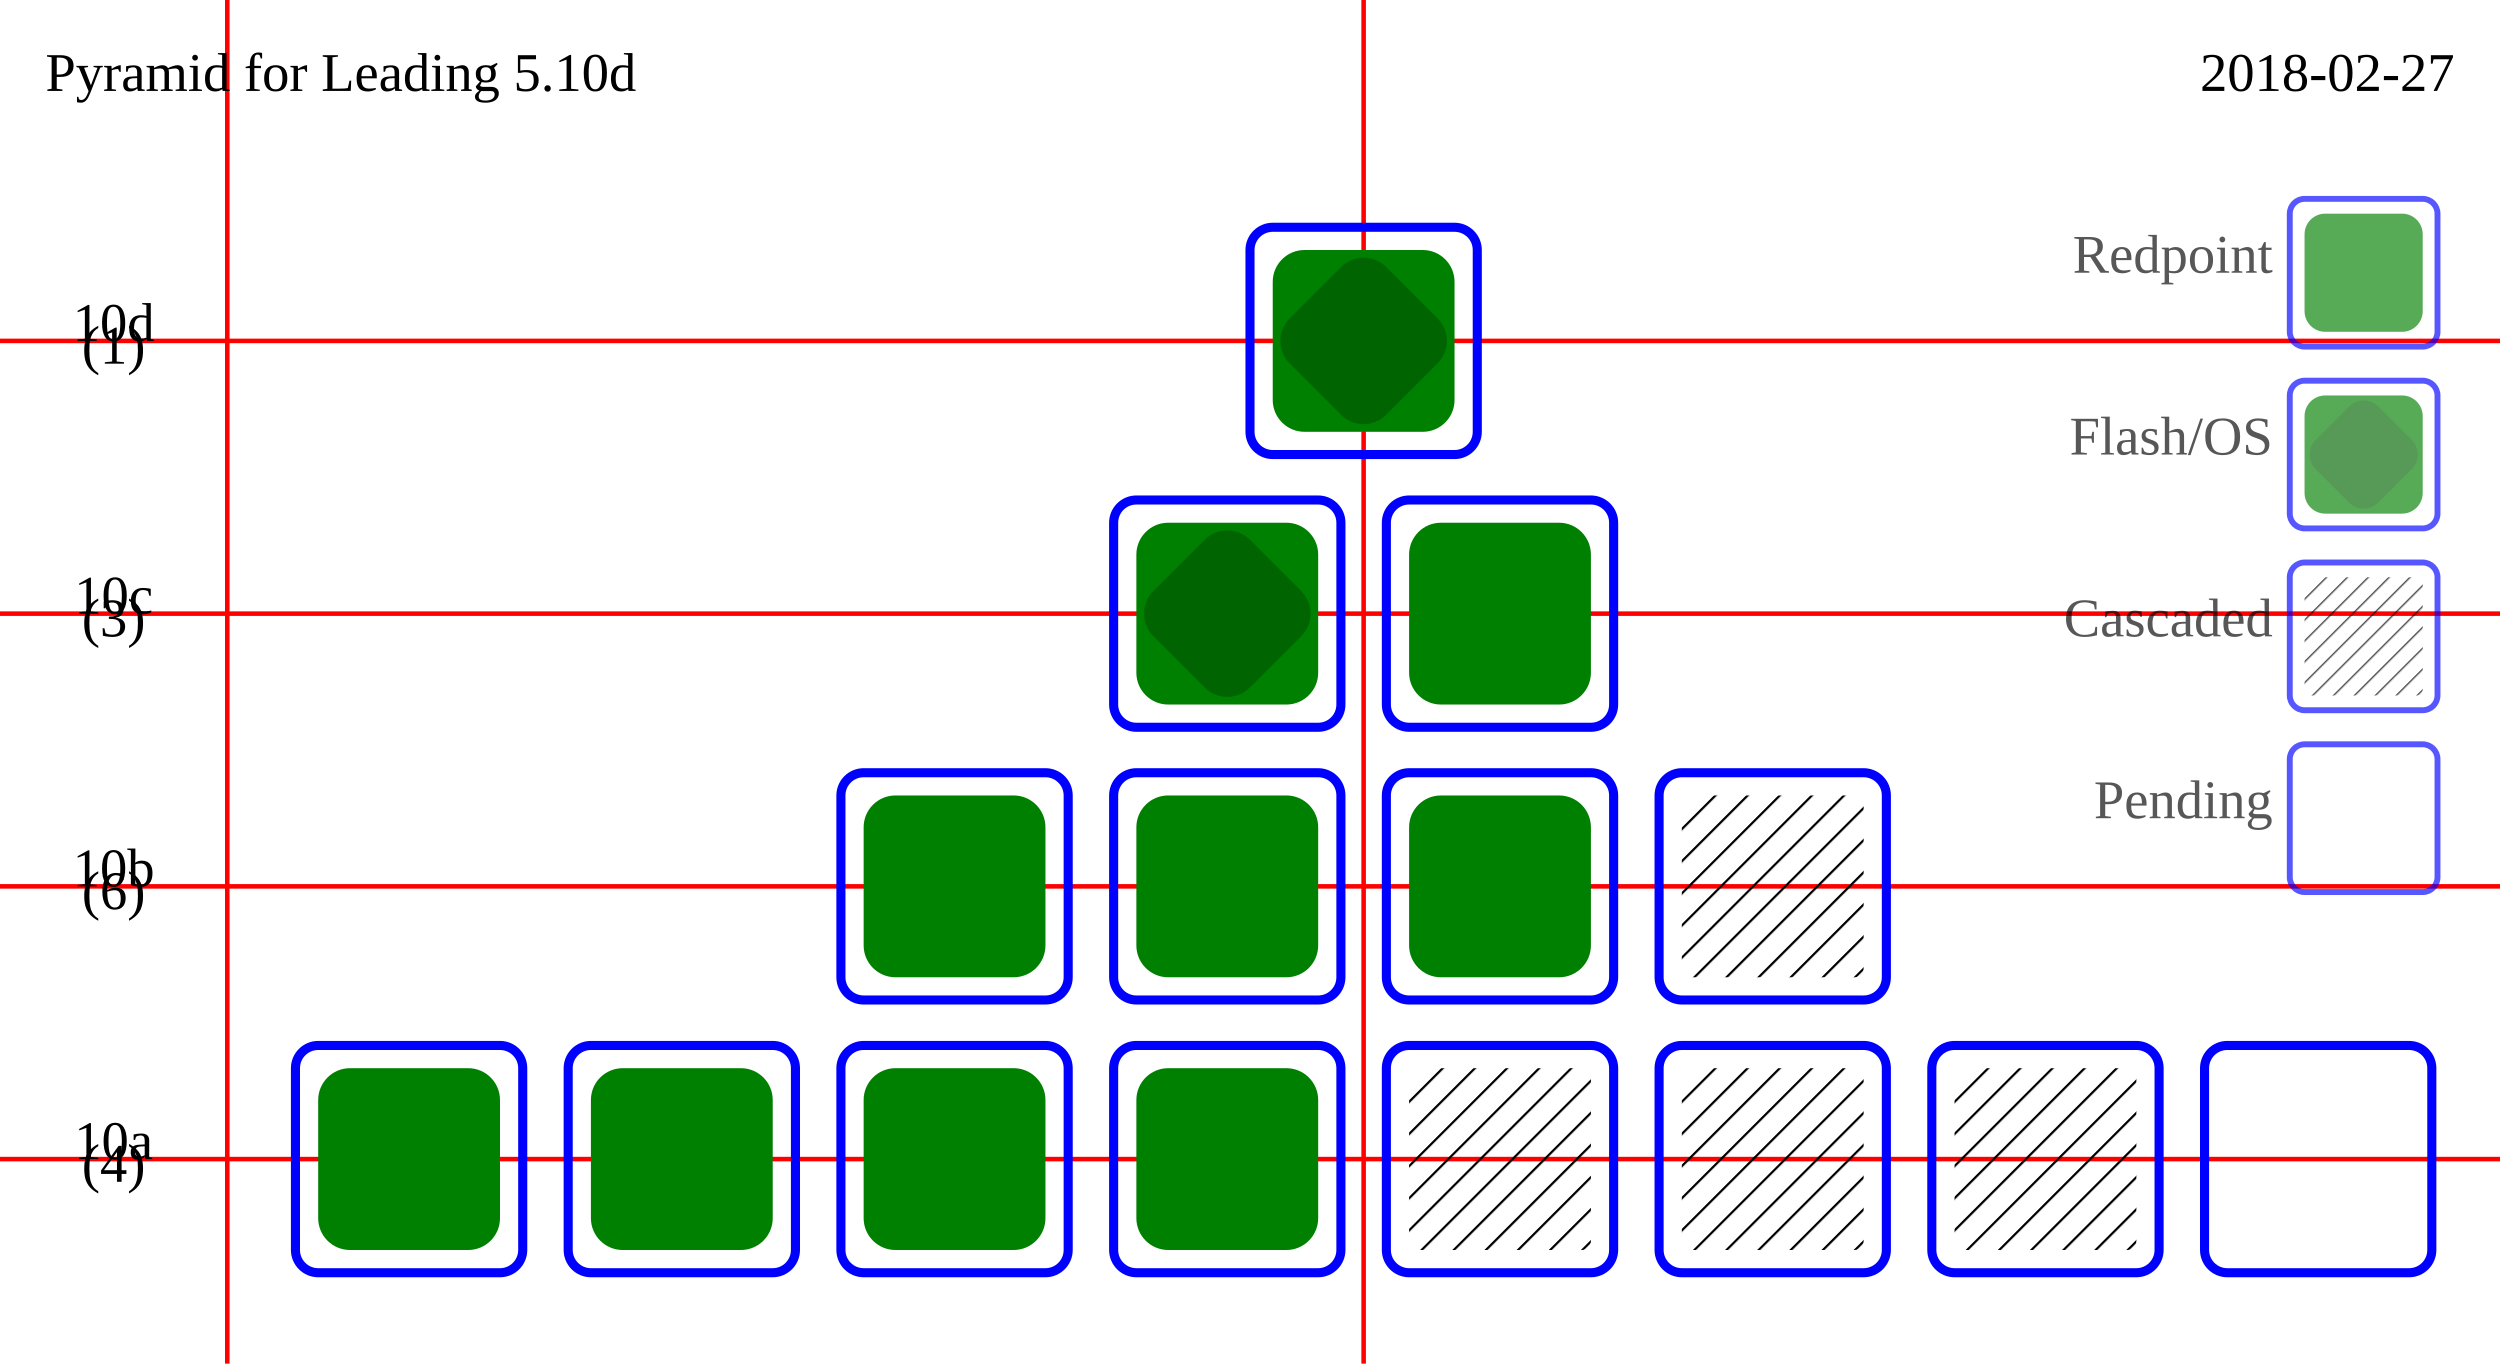
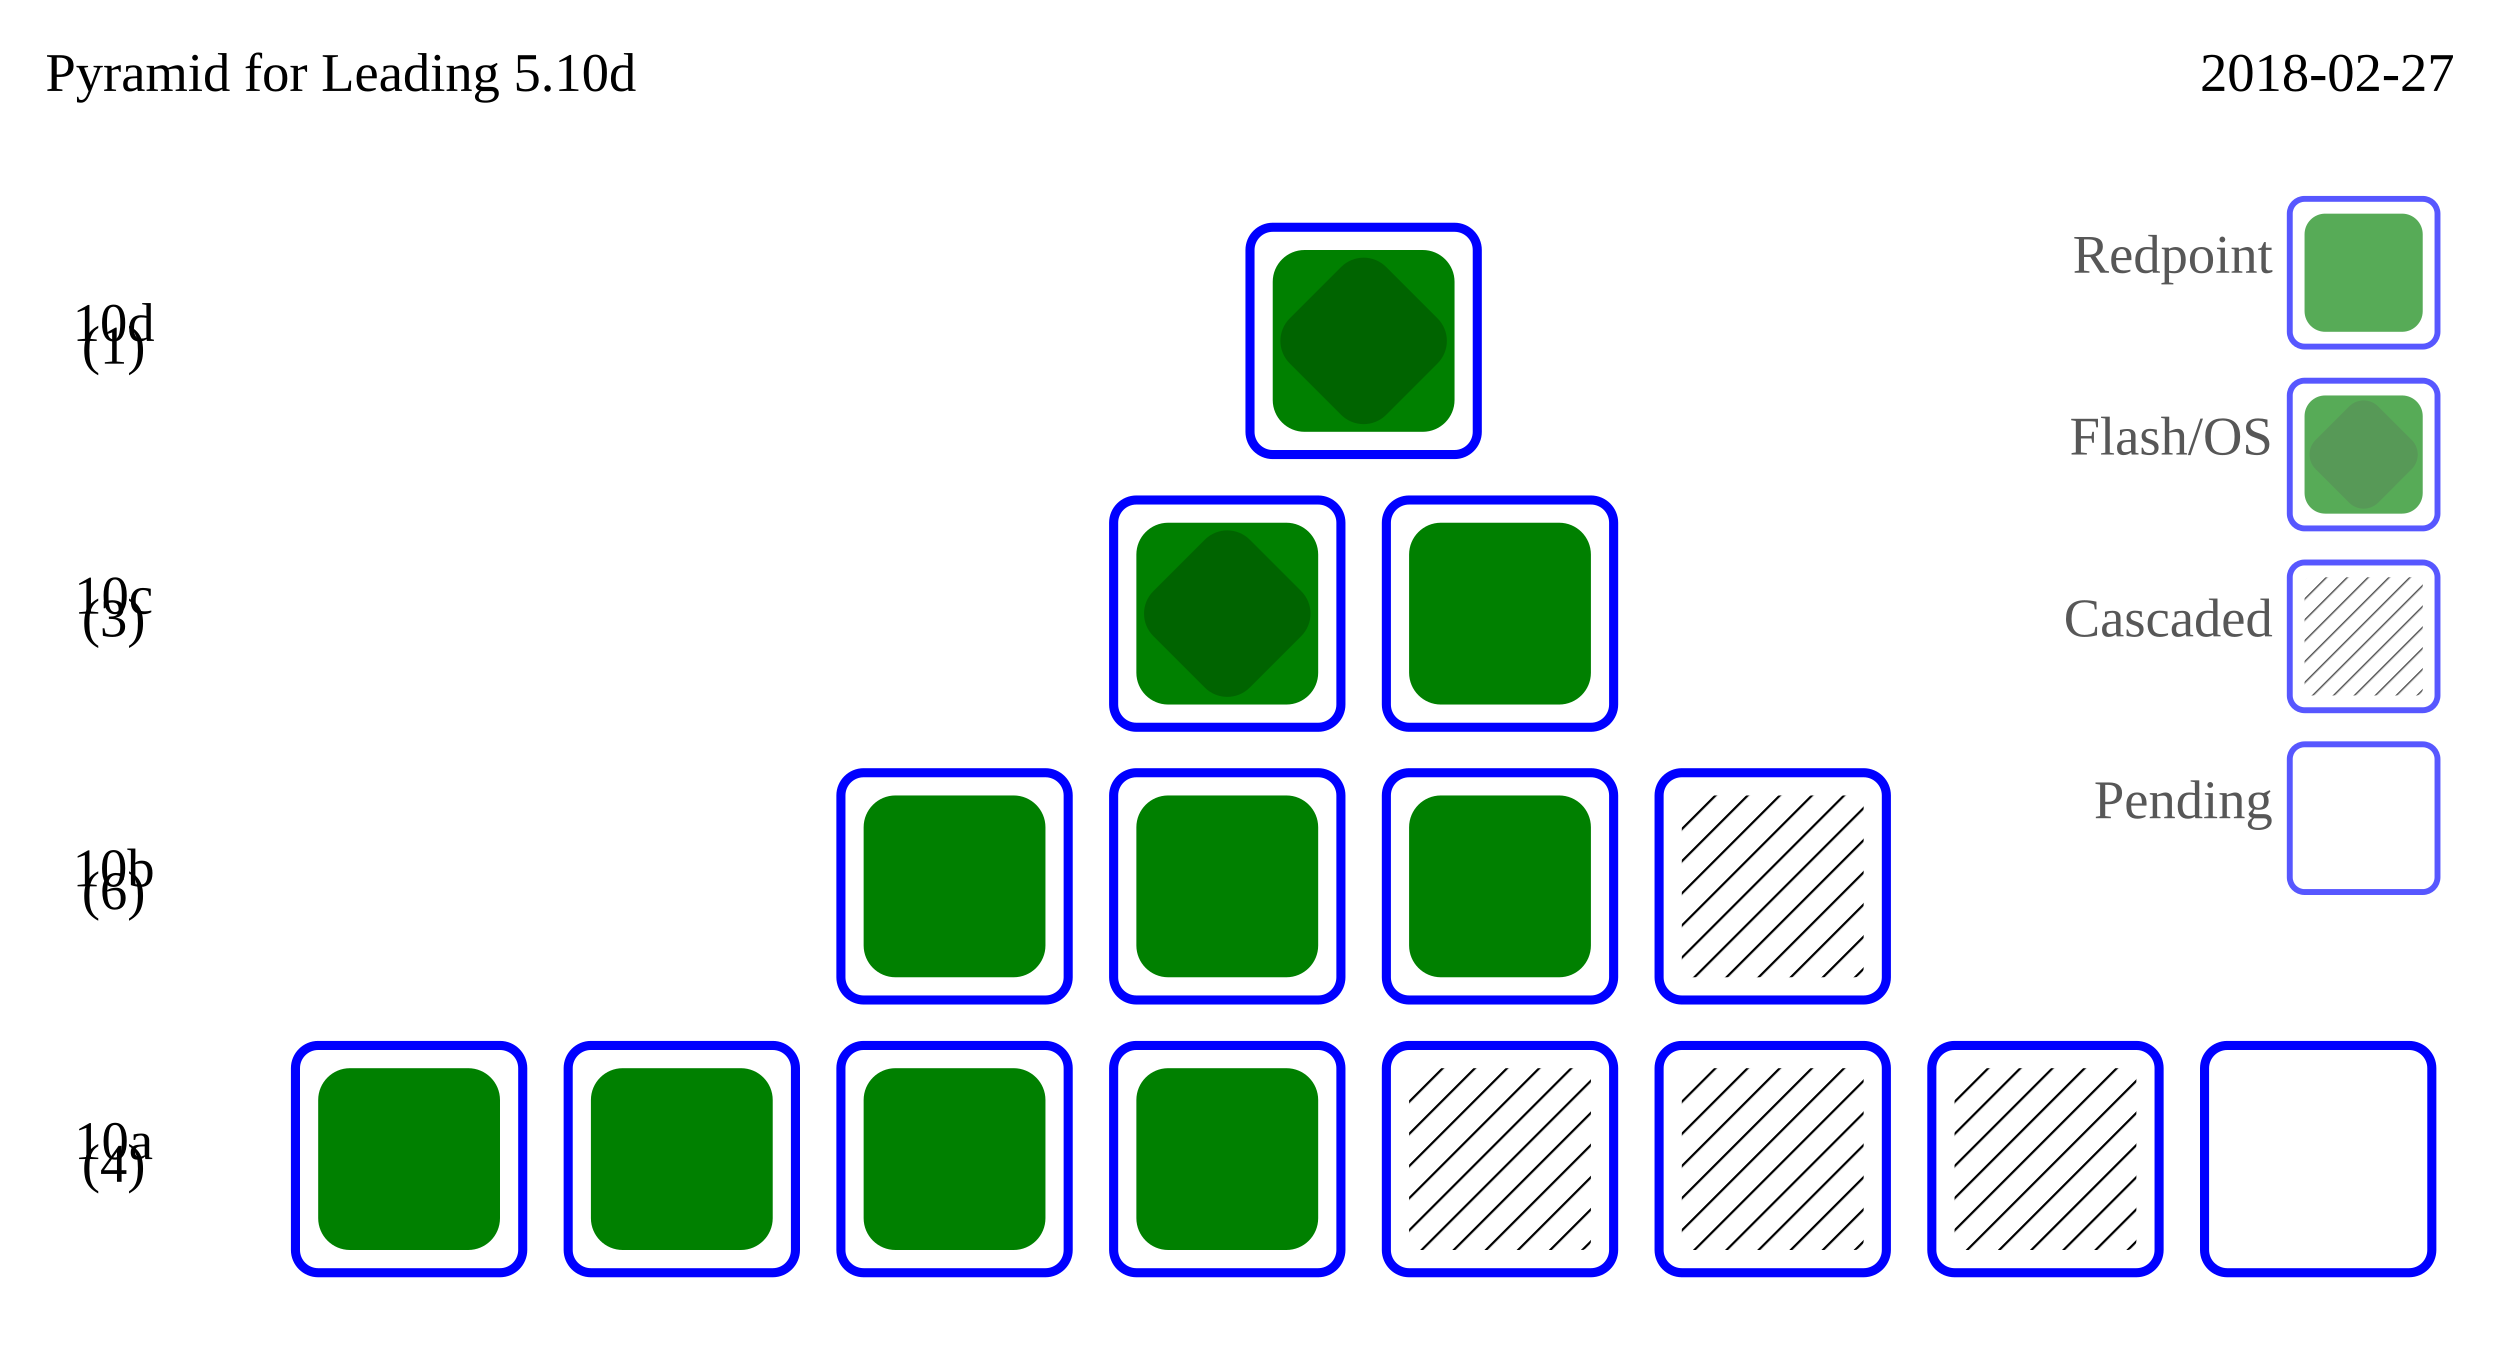
<svg xmlns="http://www.w3.org/2000/svg" xmlns:xlink="http://www.w3.org/1999/xlink" width="550px" height="300px">
-   <line x1="50" y1="0" x2="50" y2="300" style="stroke:rgb(255,0,0); stroke-width:1" />
-   <line x1="300" y1="0" x2="300" y2="300" style="stroke:rgb(255,0,0); stroke-width:1" />
-   <line x1="0" y1="75" x2="550" y2="75" style="stroke:rgb(255,0,0); stroke-width:1" />
-   <line x1="0" y1="135" x2="550" y2="135" style="stroke:rgb(255,0,0); stroke-width:1" />
-   <line x1="0" y1="195" x2="550" y2="195" style="stroke:rgb(255,0,0); stroke-width:1" />
-   <line x1="0" y1="255" x2="550" y2="255" style="stroke:rgb(255,0,0); stroke-width:1" />
  <pattern id="xhatch" width="5" height="5" patternTransform="rotate(45 0 0)" patternUnits="userSpaceOnUse">
    <line x1="0" y1="0" x2="0" y2="5" style="stroke:black; stroke-width:1" />
  </pattern>
  <defs>
    <g id="pending">
      <rect x="0" y="0" rx="5" ry="5" width="50" height="50" style="fill:none; stroke: blue; stroke-width: 2" transform="translate(-25, -25)" />
    </g>
    <g id="redpoint">
      <use xlink:href="#pending" />
      <rect x="0" y="0" rx="7" ry="7" width="40" height="40" style="fill:green; stroke: none;" transform="translate(-20, -20)" />
    </g>
    <g id="flash">
      <use xlink:href="#redpoint" />
      <rect x="0" y="0" rx="7" ry="7" width="30" height="30" style="fill:darkgreen; stroke: none;" transform="rotate(45, 0, 0) translate(-15, -15)" />
    </g>
    <g id="cascade">
      <use xlink:href="#pending" />
      <rect x="0" y="0" rx="2" ry="2" width="40" height="40" style="fill:url(#xhatch)" transform="translate(-20, -20)" />
    </g>
  </defs>
  <text x="10" y="20" fill="black">Pyramid for Leading 5.10d</text>
  <text text-anchor="end" x="540" y="20" fill="black">2018-02-27</text>
  <g opacity="0.66">
    <g transform="translate(520, 60)">
      <text text-anchor="end" alignment-baseline="middle" x="0" y="0" fill="black" transform="translate(-20)">Redpoint</text>
      <use xlink:href="#redpoint" transform="scale(0.65)" />
    </g>
    <g transform="translate(520,100)">
      <text text-anchor="end" alignment-baseline="middle" x="0" y="0" fill="black" transform="translate(-20)">Flash/OS</text>
      <use xlink:href="#flash" transform="scale(0.65)" />
    </g>
    <g transform="translate(520, 140)">
      <text text-anchor="end" alignment-baseline="middle" x="0" y="0" fill="black" transform="translate(-20)">Cascaded</text>
      <use xlink:href="#cascade" transform="scale(0.65)" />
    </g>
    <g transform="translate(520, 180)">
      <text text-anchor="end" alignment-baseline="middle" x="0" y="0" fill="black" transform="translate(-20)">Pending</text>
      <use xlink:href="#pending" transform="scale(0.65)" />
    </g>
  </g>
  <text x="25" y="75" fill="black" text-anchor="middle" alignment-baseline="baseline">10d</text>
  <text x="25" y="80" fill="black" text-anchor="middle" alignment-baseline="hanging">(1)</text>
  <g transform="translate(300, 75)">
    <use xlink:href="#flash" />
  </g>
  <text x="25" y="135" fill="black" text-anchor="middle" alignment-baseline="baseline">10c</text>
  <text x="25" y="140" fill="black" text-anchor="middle" alignment-baseline="hanging">(3)</text>
  <g transform="translate(270, 135)">
    <use xlink:href="#flash" />
  </g>
  <g transform="translate(330, 135)">
    <use xlink:href="#redpoint" />
  </g>
  <text x="25" y="195" fill="black" text-anchor="middle" alignment-baseline="baseline">10b</text>
  <text x="25" y="200" fill="black" text-anchor="middle" alignment-baseline="hanging">(6)</text>
  <g transform="translate(210, 195)">
    <use xlink:href="#redpoint" />
  </g>
  <g transform="translate(270, 195)">
    <use xlink:href="#redpoint" />
  </g>
  <g transform="translate(330, 195)">
    <use xlink:href="#redpoint" />
  </g>
  <g transform="translate(390, 195)">
    <use xlink:href="#cascade" />
  </g>
  <text x="25" y="255" fill="black" text-anchor="middle" alignment-baseline="baseline">10a</text>
  <text x="25" y="260" fill="black" text-anchor="middle" alignment-baseline="hanging">(4)</text>
  <g transform="translate(90, 255)">
    <use xlink:href="#redpoint" />
  </g>
  <g transform="translate(150, 255)">
    <use xlink:href="#redpoint" />
  </g>
  <g transform="translate(210, 255)">
    <use xlink:href="#redpoint" />
  </g>
  <g transform="translate(270, 255)">
    <use xlink:href="#redpoint" />
  </g>
  <g transform="translate(330, 255)">
    <use xlink:href="#cascade" />
  </g>
  <g transform="translate(390, 255)">
    <use xlink:href="#cascade" />
  </g>
  <g transform="translate(450, 255)">
    <use xlink:href="#cascade" />
  </g>
  <g transform="translate(510, 255)">
    <use xlink:href="#pending" />
  </g>
</svg>
